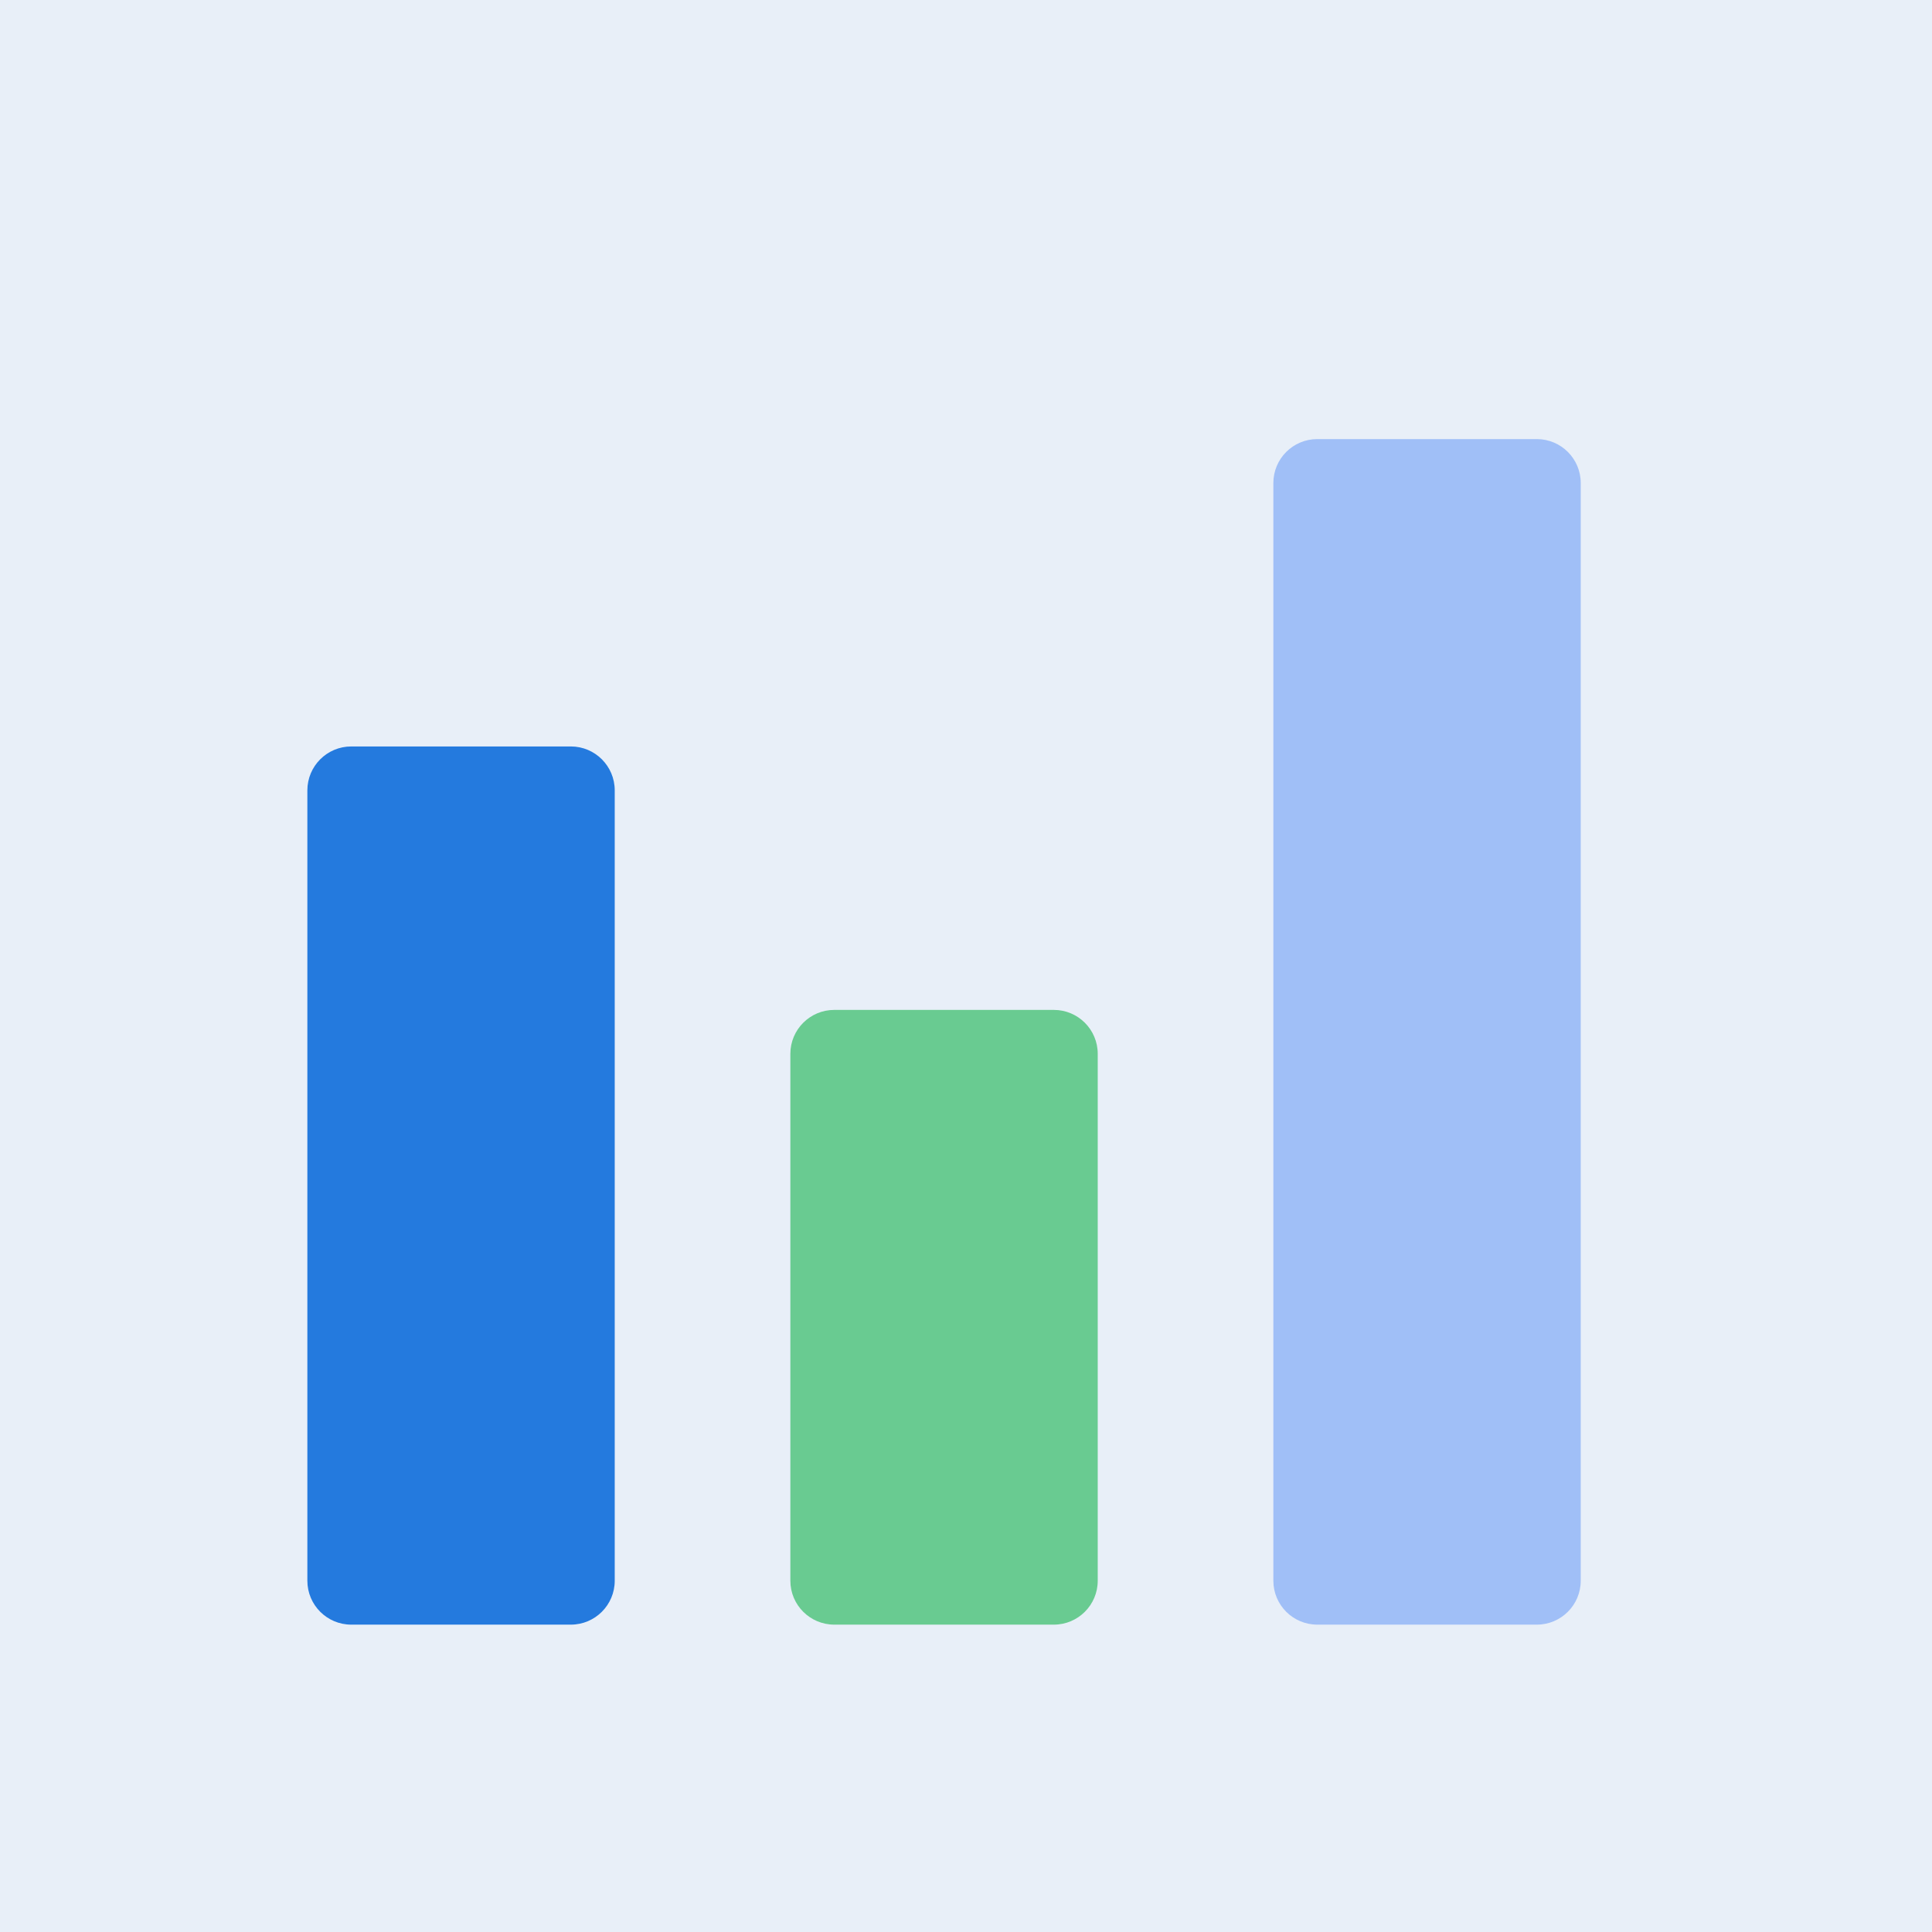
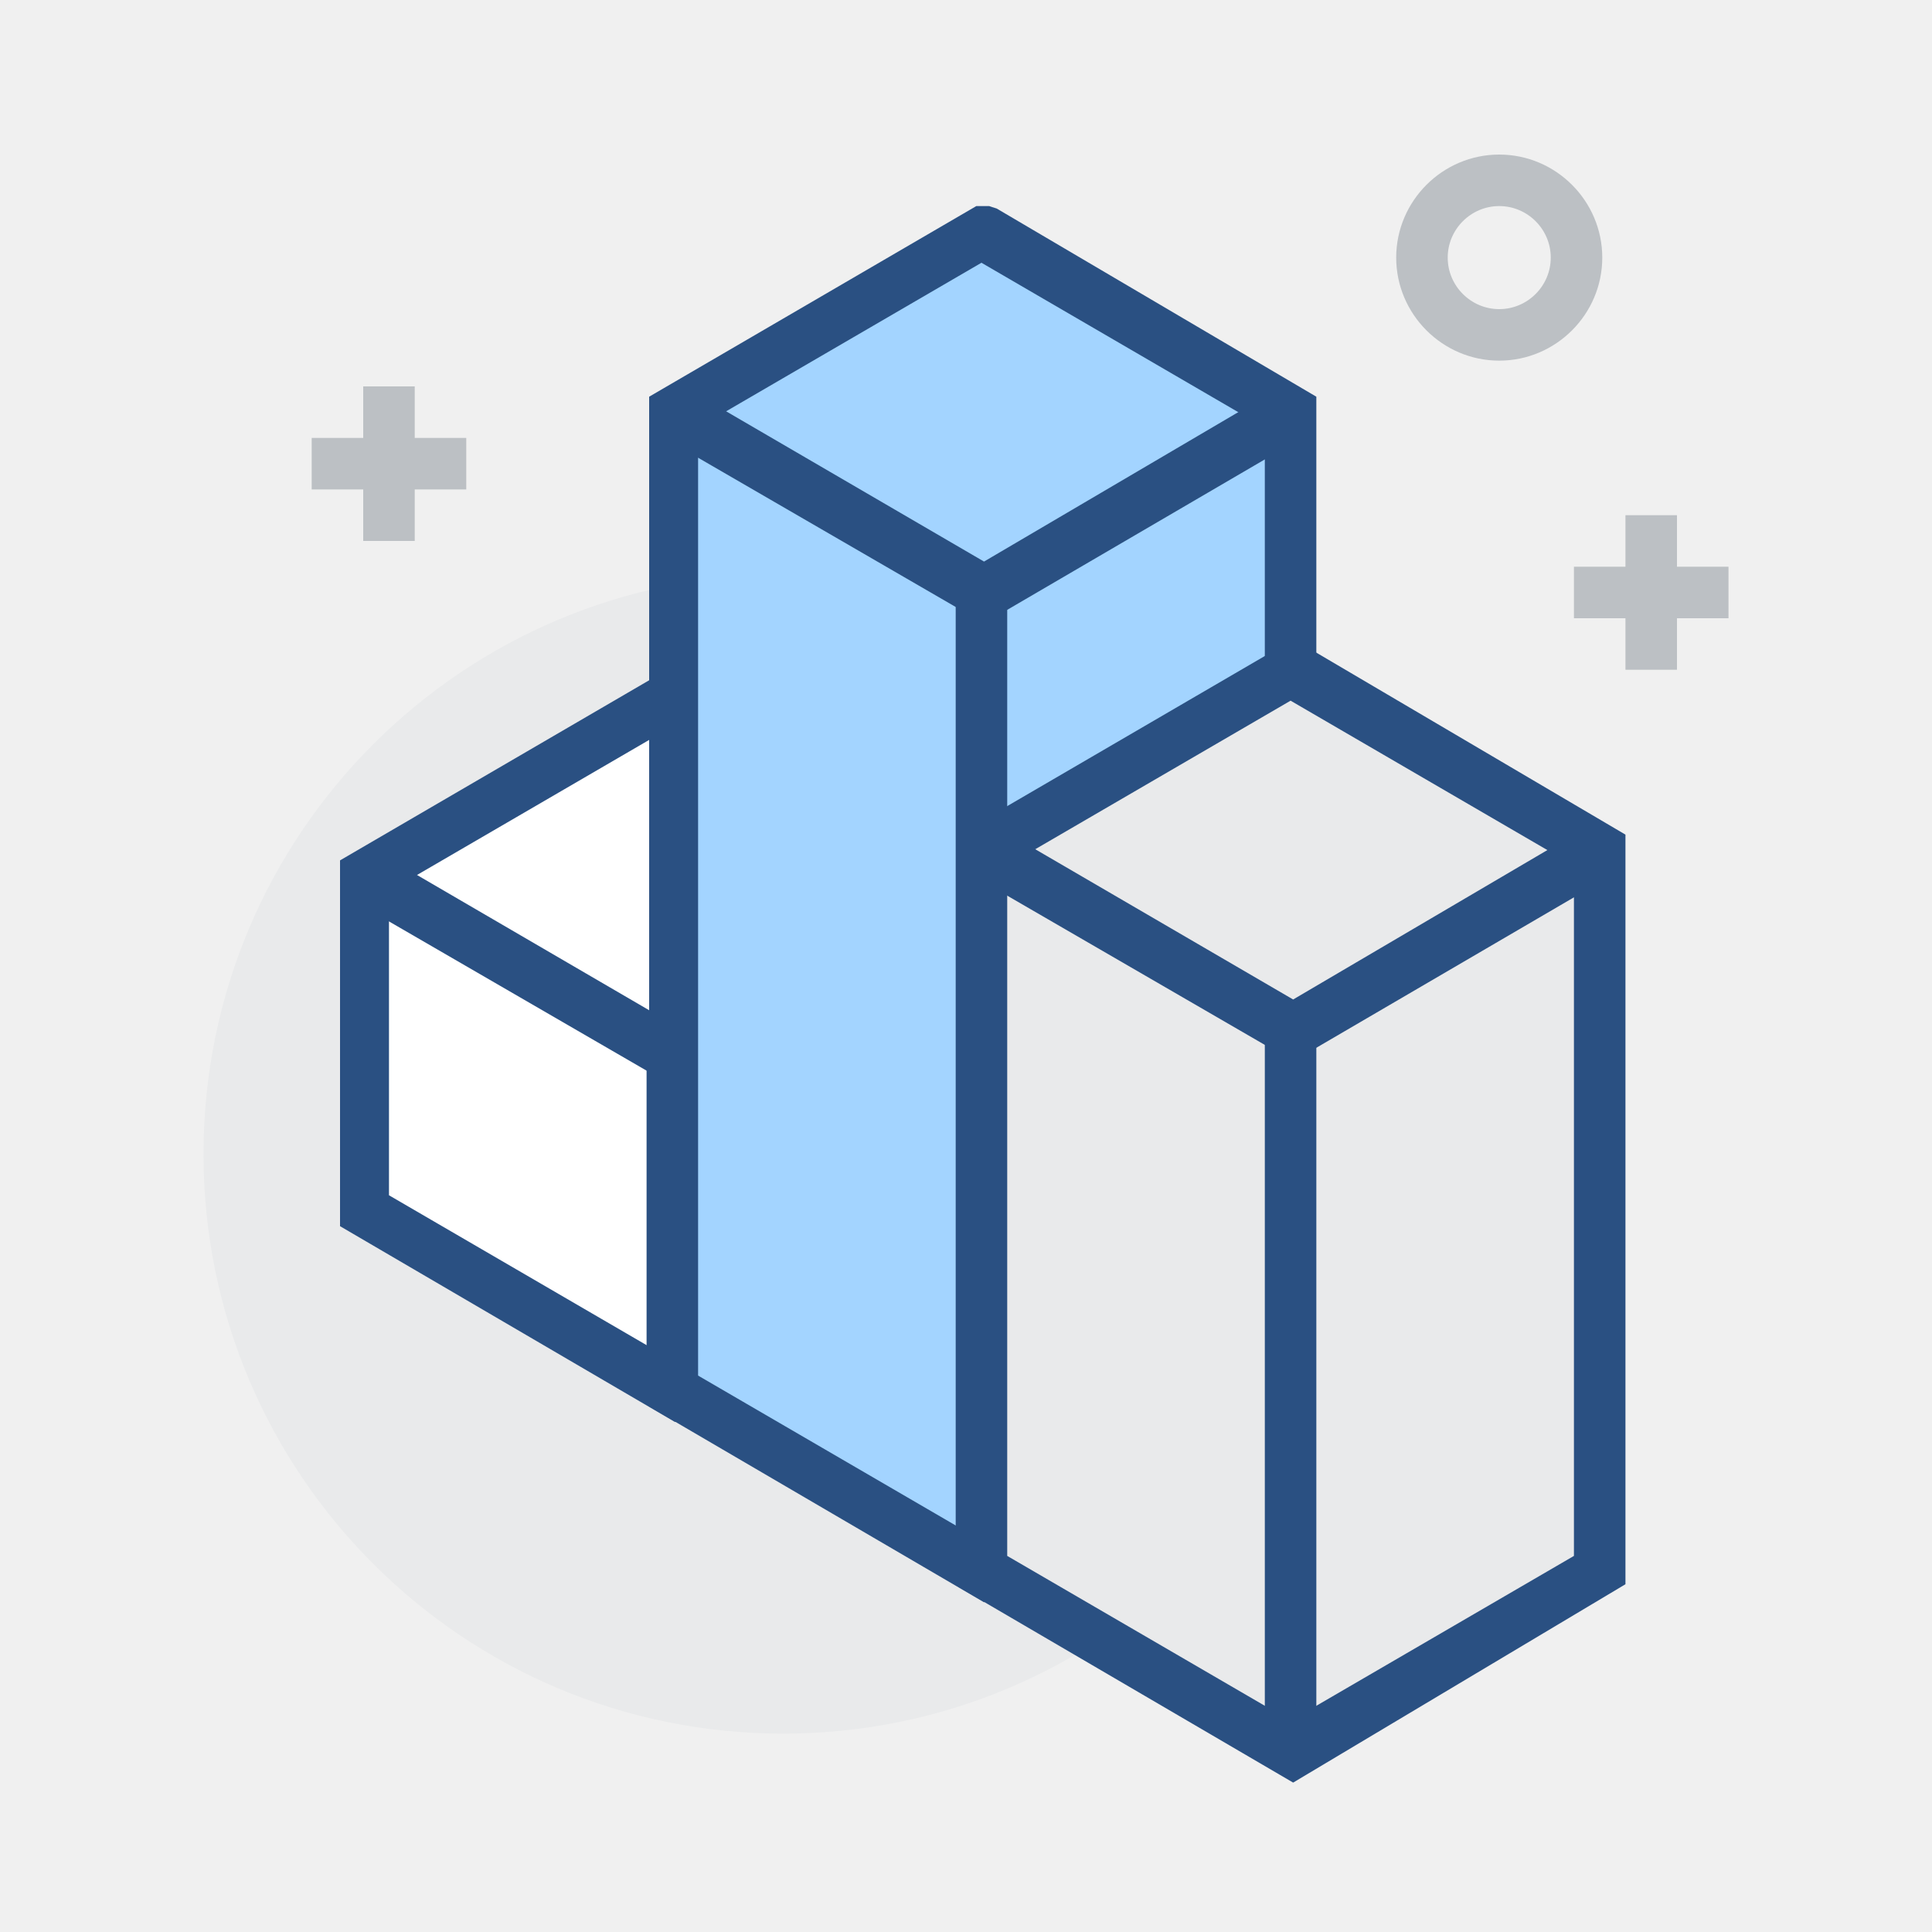
- <svg xmlns="http://www.w3.org/2000/svg" t="1683635089641" class="icon" viewBox="0 0 1024 1024" version="1.1" p-id="3263" width="200" height="200">
-   <path d="M0 0m0 0l1024 0q0 0 0 0l0 1024q0 0 0 0l-1024 0q0 0 0 0l0-1024q0 0 0 0Z" fill="#E8EFF8" p-id="3264" />
-   <path d="M162.909 418.909a23.273 23.273 0 0 1 23.273-23.273h116.364a23.273 23.273 0 0 1 23.273 23.273v418.909a23.273 23.273 0 0 1-23.273 23.273H186.182a23.273 23.273 0 0 1-23.273-23.273V418.909z" fill="#247ADE" p-id="3265" />
-   <path d="M418.909 558.545a23.273 23.273 0 0 1 23.273-23.273h116.364a23.273 23.273 0 0 1 23.273 23.273v279.273a23.273 23.273 0 0 1-23.273 23.273h-116.364a23.273 23.273 0 0 1-23.273-23.273V558.545z" fill="#69CB91" p-id="3266" />
-   <path d="M837.818 256a23.273 23.273 0 0 0-23.273-23.273h-116.364a23.273 23.273 0 0 0-23.273 23.273v581.818a23.273 23.273 0 0 0 23.273 23.273h116.364a23.273 23.273 0 0 0 23.273-23.273V256z" fill="#A0BFF7" p-id="3267" />
+ <svg xmlns="http://www.w3.org/2000/svg" t="1700296298302" class="icon" viewBox="0 0 1024 1024" version="1.1" p-id="5560" width="200" height="200">
+   <path d="M415.061 611.669m-307.2 0a307.2 307.2 0 1 0 614.4 0 307.2 307.2 0 1 0-614.4 0Z" fill="#E9EAEB" p-id="5561" />
+   <path d="M357.717 368.64h-1.365l-163.84 95.573v177.493l165.205 95.573 162.475-95.573V464.213z" fill="#FFFFFF" p-id="5562" />
+   <path d="M357.717 753.664l-177.493-103.765V456.021L353.621 354.987h6.827l4.096 1.365 169.301 99.669v192.512l-176.128 105.131z m-151.552-120.149l150.187 87.381 150.187-87.381V472.405l-150.187-87.381-150.187 87.381v161.109z" fill="#2A5082" p-id="5563" />
+   <path d="M357.717 576.171l-172.032-99.669 15.019-24.576 157.013 91.477 155.648-91.477 15.019 24.576z" fill="#2A5082" p-id="5564" />
+   <path d="M342.699 559.787h27.307v177.493h-27.307z" fill="#2A5082" p-id="5565" />
+   <path d="M861.525 273.067h27.307v81.92h-27.307z" fill="#BCC0C4" p-id="5566" />
+   <path d="M834.219 300.373h81.92v27.307h-81.92zM192.512 204.8h27.307v81.92h-27.307z" fill="#BCC0C4" p-id="5567" />
+   <path d="M165.205 232.107h81.92v27.307h-81.92z" fill="#BCC0C4" p-id="5568" />
+   <path d="M521.557 122.88h-1.365l-163.84 95.573v518.827l165.205 95.573 162.475-95.573V218.453z" fill="#A3D4FF" p-id="5569" />
+   <path d="M521.557 849.237l-177.493-103.765V210.261L517.461 109.227h6.827l4.096 1.365 169.301 99.669v533.845l-176.128 105.131z m-151.552-120.149l150.187 87.381 150.187-87.381V226.645l-150.187-87.381-150.187 87.381v502.443z" fill="#2A5082" p-id="5570" />
+   <path d="M521.557 330.411l-172.032-99.669 15.019-24.576 157.013 91.477 155.648-91.477 15.019 24.576z" fill="#2A5082" p-id="5571" />
+   <path d="M506.539 314.027h27.307v518.827h-27.307z" fill="#2A5082" p-id="5572" />
+   <path d="M685.397 354.987h-1.365l-163.84 95.573v382.293l165.205 95.573 162.475-95.573V450.56z" fill="#E9EAEB" p-id="5573" />
+   <path d="M685.397 944.811l-177.493-103.765V442.368L681.301 341.333h6.827l4.096 1.365 169.301 99.669v397.312l-176.128 105.131z m-151.552-120.149l150.187 87.381 150.187-87.381V458.752l-150.187-87.381-150.187 87.381v365.909z" fill="#2A5082" p-id="5574" />
+   <path d="M685.397 562.517l-172.032-99.669 15.019-24.576 157.013 91.477 155.648-91.477 15.019 24.576z" fill="#2A5082" p-id="5575" />
+   <path d="M670.379 546.133h27.307v382.293h-27.307z" fill="#2A5082" p-id="5576" />
+   <path d="M794.624 191.147c-30.037 0-54.613-24.576-54.613-54.613s24.576-54.613 54.613-54.613 54.613 24.576 54.613 54.613-24.576 54.613-54.613 54.613z m0-81.92c-15.019 0-27.307 12.288-27.307 27.307s12.288 27.307 27.307 27.307 27.307-12.288 27.307-27.307-12.288-27.307-27.307-27.307z" fill="#BCC0C4" p-id="5577" />
</svg>
